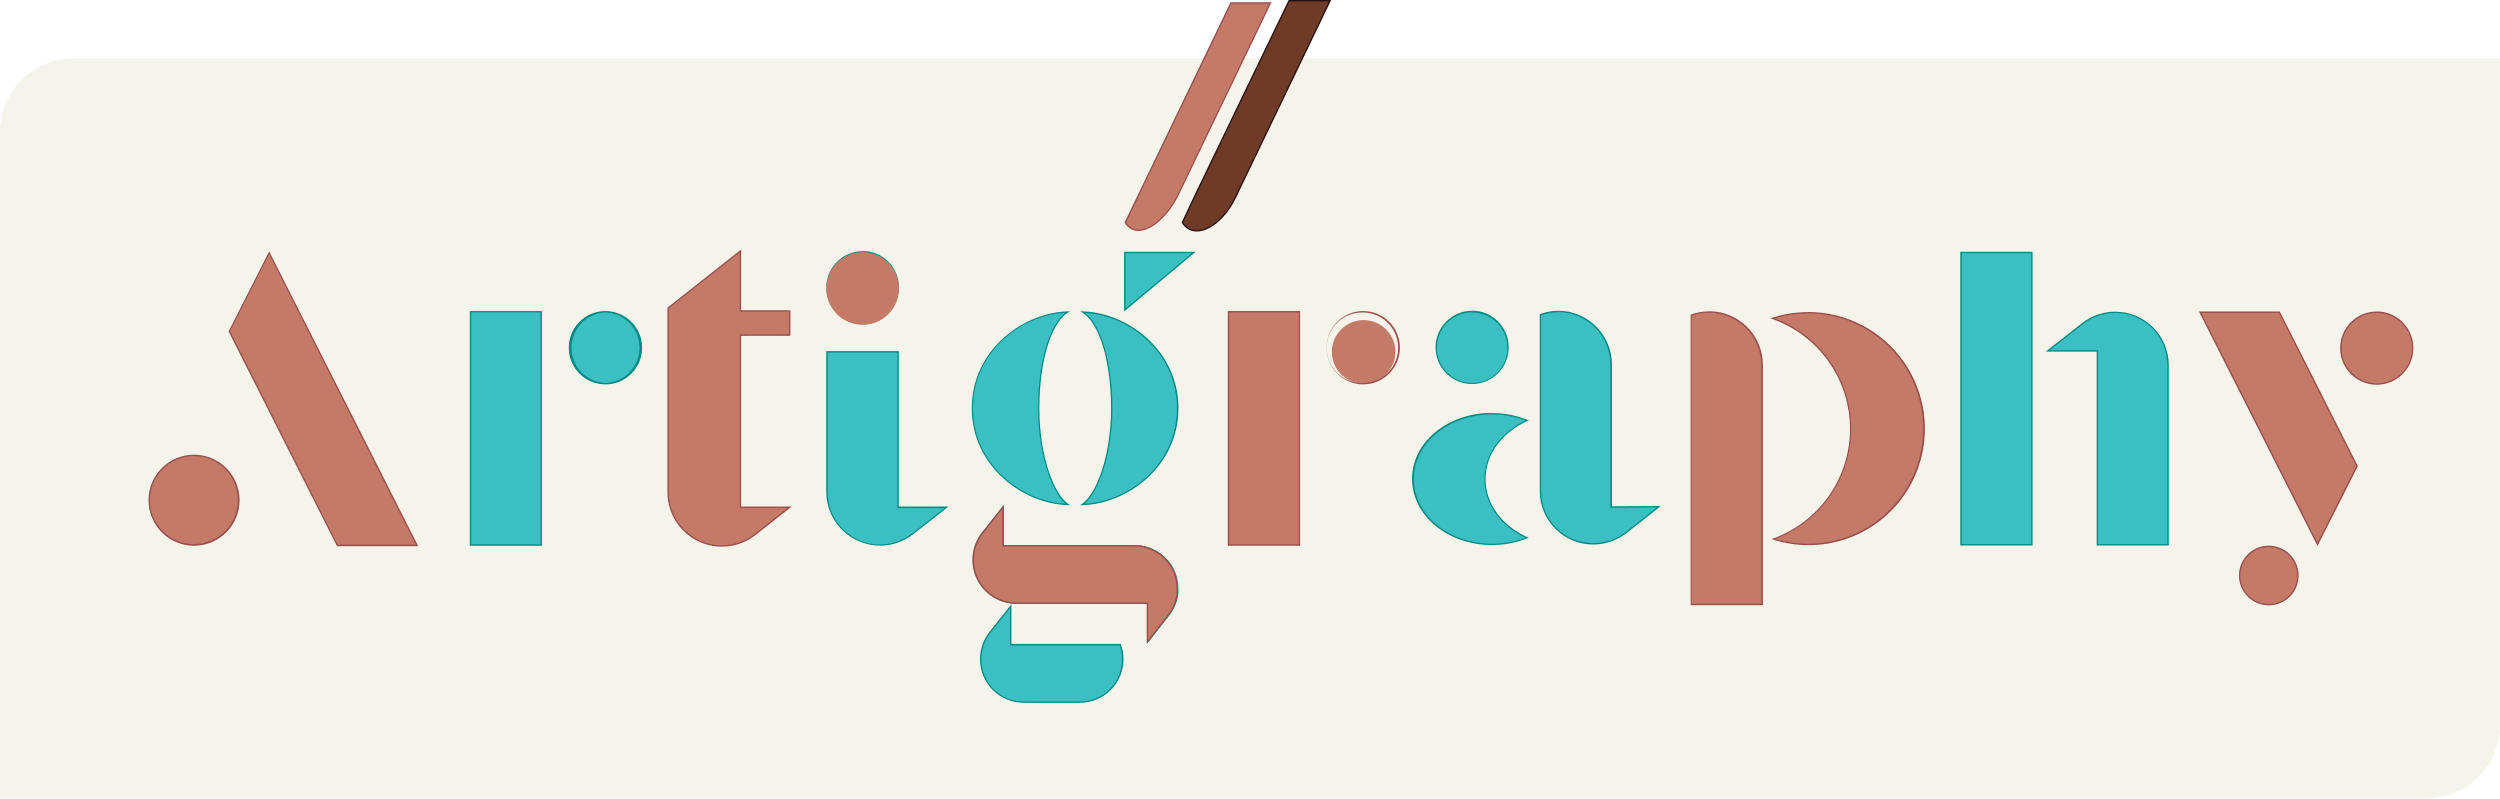
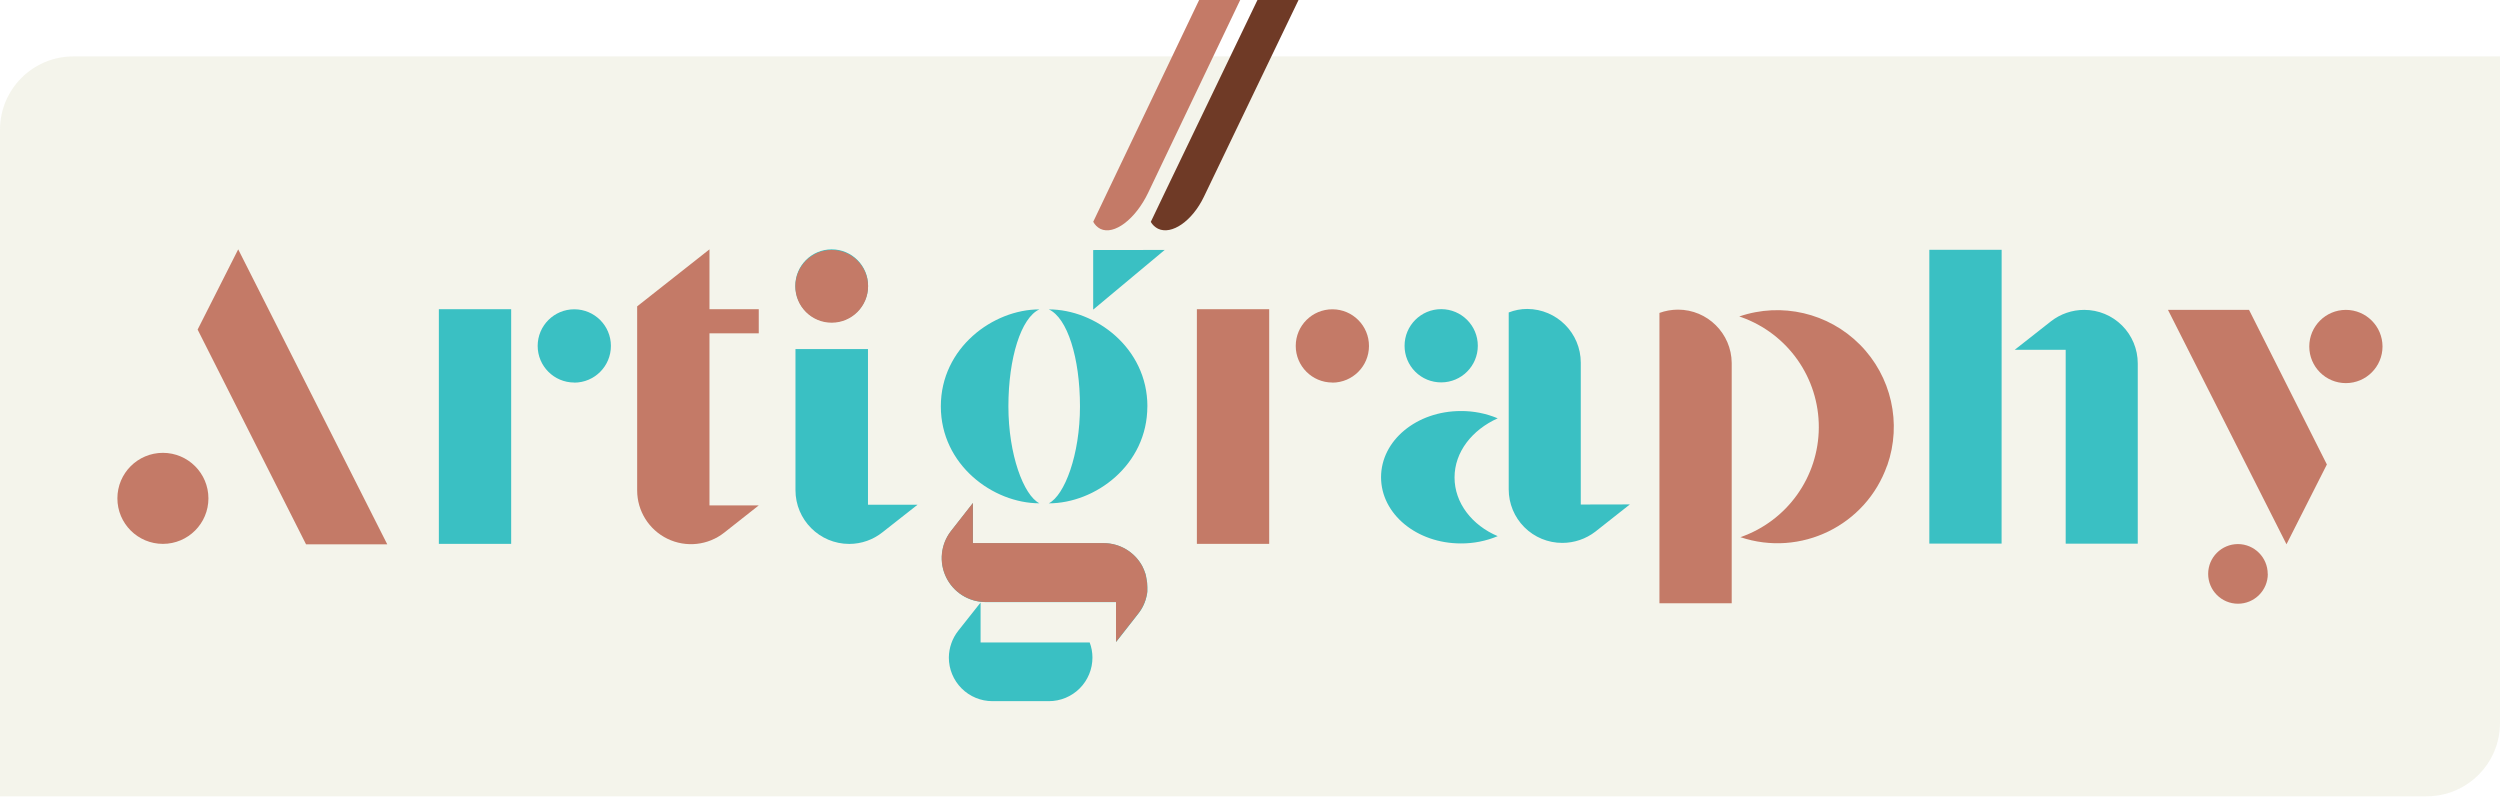
- <svg xmlns="http://www.w3.org/2000/svg" viewBox="0 0 511.33 163.28">
+ <svg xmlns="http://www.w3.org/2000/svg" viewBox="0 0 511.33 162.87">
  <defs>
-     <style>.cls-1{opacity:0.5;}.cls-2{fill:#e9e9d7;}.cls-3{fill:none;stroke:#c37a66;stroke-width:1.42px;}.cls-3,.cls-8,.cls-9{stroke-miterlimit:10;}.cls-4,.cls-8{fill:#c47a67;}.cls-5{fill:#994d4d;}.cls-6{fill:#3ac0c3;}.cls-7{fill:#038982;}.cls-8{stroke:#994d4d;}.cls-8,.cls-9{stroke-width:0.28px;}.cls-9{fill:#6f3a26;stroke:#281010;}</style>
+     <style>.cls-1{opacity:0.5;}.cls-2{fill:#e9e9d7;}.cls-3{fill:none;stroke:#c37a66;stroke-miterlimit:10;stroke-width:1.42px;}.cls-4{fill:#c47a67;}.cls-5{fill:#3ac0c3;}.cls-6{fill:#6f3a26;}</style>
  </defs>
  <g id="Layer_2" data-name="Layer 2">
-     <g id="Layer_2-2" data-name="Layer 2">
-       <g class="cls-1">
-         <path class="cls-2" d="M496.33,163.28H0V26.95a15,15,0,0,1,15-15H511.33V148.28A15,15,0,0,1,496.33,163.28Z" />
+     <g id="Layer_1-2" data-name="Layer 1">
+       <g id="Layer_2-2" data-name="Layer 2">
+         <g id="Layer_2-2-2" data-name="Layer 2-2">
+           <g class="cls-1">
+             <path class="cls-2" d="M496.33,162.87H0V26.54a15,15,0,0,1,15-15H511.33V147.87a15,15,0,0,1-15,15Z" />
+           </g>
+         </g>
+         <path class="cls-3" d="M255.65,147.8" />
+         <path class="cls-4" d="M255.65,93.16" />
+         <path class="cls-3" d="M255.65,149.15" />
+         <path class="cls-3" d="M255.65,149.15" />
+         <path class="cls-4" d="M42.63,101.93a9.31,9.31,0,1,1-9.31-9.31A9.32,9.32,0,0,1,42.63,101.93Zm36.58,9.41H62.6L40.42,67.41,48.72,51Z" />
+         <path class="cls-5" d="M89.76,63.24h14.79v48H89.76Zm27.7,15a7.49,7.49,0,1,1,7.49-7.49A7.5,7.5,0,0,1,117.46,78.26Z" />
+         <path class="cls-4" d="M145.11,68.18v35.19h10.08l-7.06,5.57a11,11,0,0,1-17.81-8.64V62.66L145.11,51V63.24h10.08v4.94Z" />
+         <path class="cls-5" d="M162.67,58.44a7.44,7.44,0,1,1,7.44,7.44A7.42,7.42,0,0,1,162.67,58.44Zm25,44.79-7.15,5.62a10.92,10.92,0,0,1-6.82,2.4,11,11,0,0,1-11-11V71.4h14.83v31.83Z" />
+         <path class="cls-5" d="M192.43,83.11c0-12,10.71-19.83,20.16-19.83-3.74,1.68-6.34,9.94-6.34,19.83s3.12,18.19,6.34,19.83C203.14,102.94,192.43,95.11,192.43,83.11Zm42.05,35.19a7.2,7.2,0,0,1,.19,1.78v.77a.18.18,0,0,0,0,.14,3.74,3.74,0,0,1-.1.67v0a8.69,8.69,0,0,1-1.78,3.89l-4.51,5.76v-8.16H201.5a9,9,0,0,1-7-14.5l4.51-5.76v8.21h26.74a9,9,0,0,1,7.87,4.66,9.75,9.75,0,0,1,.67,1.63A5.6,5.6,0,0,1,234.48,118.3Zm-11.62,13.06a8.75,8.75,0,0,1,.58,3.12,8.91,8.91,0,0,1-8.93,8.93H203a8.91,8.91,0,0,1-8.93-8.93A9,9,0,0,1,196,129l4.56-5.76v8.16h22.32Zm11.81-48.24c0,12-10.66,19.83-20.16,19.83,3.22-1.63,6.38-9.89,6.38-19.83S218.31,65,214.51,63.28C224,63.28,234.68,71.11,234.68,83.11Zm3.55-32L223.59,63.33V51.14Z" />
+         <path class="cls-4" d="M244.8,63.24h14.79v48H244.8Zm27.7,15A7.49,7.49,0,1,1,280,70.77,7.5,7.5,0,0,1,272.5,78.26Z" />
+         <path class="cls-5" d="M297.5,97.66c0,5.23,3.6,9.79,8.83,12a19.19,19.19,0,0,1-7.54,1.49c-9,0-16.32-6-16.32-13.54s7.3-13.54,16.32-13.54a19.19,19.19,0,0,1,7.54,1.49C301.11,87.91,297.5,92.42,297.5,97.66ZM287.28,70.72a7.49,7.49,0,1,1,7.49,7.49A7.46,7.46,0,0,1,287.28,70.72Zm46.08,32.45-7.06,5.57a11.09,11.09,0,0,1-6.77,2.3,10.94,10.94,0,0,1-10.95-10.95V63.91a10.24,10.24,0,0,1,3.79-.72,11,11,0,0,1,10.95,11v29Z" />
+         <path class="cls-4" d="M354.19,74.23v49.16H339.41V64a11.26,11.26,0,0,1,3.79-.67A11,11,0,0,1,354.19,74.23Zm31.78,21a23.78,23.78,0,0,1-30,14.64,23.85,23.85,0,0,0,.19-45l-.43-.14A23.87,23.87,0,0,1,386,95.21Z" />
+         <path class="cls-5" d="M409.39,111.19H394.61V51.09h14.79Zm16.9-47.81a10.94,10.94,0,0,1,10.95,10.95v36.87H422.5V71.54H412.08l7.39-5.81A11.07,11.07,0,0,1,426.29,63.38Z" />
+         <path class="cls-4" d="M460,63.38,475.92,95l-8.26,16.32L443.42,63.38Zm3.84,54a6.1,6.1,0,1,1-6.1-6.1A6.11,6.11,0,0,1,463.82,117.38ZM487.3,70.87a7.49,7.49,0,1,1-7.49-7.49A7.5,7.5,0,0,1,487.3,70.87Z" />
+         <path class="cls-4" d="M162.67,58.58A7.44,7.44,0,1,1,170.11,66,7.42,7.42,0,0,1,162.67,58.58Z" />
+         <path class="cls-6" d="M238.24,39.39l-2.87,6a3.62,3.62,0,0,0,1.48,1.39c2.79,1.34,7-1.57,9.38-6.52L265.59,0h-8.4Z" />
+         <path class="cls-4" d="M226.73,38.8l-3.13,6.56a3.42,3.42,0,0,0,1.46,1.45c2.79,1.35,7.17-1.95,9.77-7.38L253.66,0h-8.4Z" />
+         <path class="cls-4" d="M234.46,118.28a7.2,7.2,0,0,1,.19,1.78v.77a.18.18,0,0,0,0,.14,3.74,3.74,0,0,1-.1.67v0a8.69,8.69,0,0,1-1.78,3.89l-4.51,5.76v-8.16H201.48a9,9,0,0,1-7-14.5l4.51-5.76v8.21h26.74a9,9,0,0,1,7.87,4.66,9.75,9.75,0,0,1,.67,1.63A5.6,5.6,0,0,1,234.46,118.28Z" />
      </g>
-     </g>
-     <g id="Layer_1-2" data-name="Layer 1">
-       <path class="cls-3" d="M48.23,152.42" />
-       <path class="cls-4" d="M81.72,93.5" />
-       <path class="cls-3" d="M48.23,153.78" />
-       <path class="cls-3" d="M112.83,153.78" />
-       <path class="cls-4" d="M69,111.57,46.91,67.78l8.14-16.06,30.26,59.84Zm-29.37-.1a9.17,9.17,0,1,1,9.17-9.17A9.18,9.18,0,0,1,39.65,111.47Z" />
-       <path class="cls-5" d="M55.05,52l30,59.39h-16l-22-43.65,8-15.74M39.65,93.28h0a9,9,0,1,1-9,9,9.05,9.05,0,0,1,9-9m15.4-41.86-8.3,16.37,22.18,43.93H85.54L55.05,51.41ZM39.65,93A9.31,9.31,0,1,0,49,102.3,9.31,9.31,0,0,0,39.65,93Z" />
-       <path class="cls-6" d="M96.23,111.47V63.75h14.46v47.72Zm27.62-33a7.36,7.36,0,1,1,7.28-7.36,7.39,7.39,0,0,1-7.28,7.36Z" />
-       <path class="cls-7" d="M110.55,63.9v47.43H96.38V63.9h14.17m13.24,0a7.22,7.22,0,0,1,.11,14.43l0,0h-.07a7.21,7.21,0,0,1,0-14.41m-13-.3H96.09v48h14.74v-48Zm13,0a7.49,7.49,0,1,0,0,15l0,0a7.5,7.5,0,0,0,0-15Z" />
-       <path class="cls-8" d="M151.44,68.55v35.19h10.08l-7.06,5.57a11,11,0,0,1-17.81-8.64V63l14.79-11.67V63.6h10.08v4.94Z" />
-       <path class="cls-6" d="M180,111.47a10.87,10.87,0,0,1-10.86-10.86V72h14.54v31.83l9.9,0-6.84,5.36a10.82,10.82,0,0,1-6.73,2.37Zm-3.59-45.36a7.3,7.3,0,1,1,7.32-7.3,7.29,7.29,0,0,1-7.32,7.3Z" />
-       <path class="cls-7" d="M176.44,51.66a7.16,7.16,0,1,1-7.16,7.16,7.16,7.16,0,0,1,7.16-7.16m7.11,20.44v31.83h.28l9.34,0-6.52,5.1a10.69,10.69,0,0,1-17.36-8.38V72.1h14.25m-7.11-20.72A7.44,7.44,0,0,0,169,58.81v0a7.42,7.42,0,0,0,7.42,7.4h0a7.44,7.44,0,0,0,0-14.88Zm7.39,20.44H169v28.8a11,11,0,0,0,17.82,8.6L194,103.6l-10.17,0V71.81Z" />
-       <path class="cls-6" d="M209.35,143.64a8.78,8.78,0,0,1-8.77-8.75,8.93,8.93,0,0,1,1.84-5.47l4.31-5.44v7.89h22.38a8.58,8.58,0,0,1,.54,3,8.78,8.78,0,0,1-8.75,8.79Zm25.42-20.26H207.83a8.86,8.86,0,0,1-8.73-9,8.92,8.92,0,0,1,1.85-5.29l4.26-5.44v8h26.88a8.86,8.86,0,0,1,7.75,4.59,9.64,9.64,0,0,1,.66,1.6,5.47,5.47,0,0,1,.21.86,7.1,7.1,0,0,1,.19,1.76v.77a.24.24,0,0,0,0,.2c0,.15-.06.37-.11.58a8.59,8.59,0,0,1-1.75,3.83l-4.26,5.44Zm-13.4-20.2c3-2.09,6-9.88,6-19.68,0-9.59-2.41-17.5-5.93-19.68,9.5.31,19.43,8.14,19.43,19.68S230.89,102.91,221.37,103.18Zm-3,0c-9.52-.3-19.5-8.14-19.5-19.68s9.94-19.37,19.44-19.68c-3.5,2.19-5.9,10.1-5.9,19.68C212.44,93.3,215.45,101.09,218.41,103.18Zm11.66-51.54h14.11L230.06,63.4Z" />
-       <path class="cls-7" d="M243.78,51.79,230.21,63.1V51.79h13.57M221.92,64c9.27.55,18.81,8.25,18.81,19.52s-9.61,19-18.92,19.52c2.88-2.46,5.71-10.06,5.71-19.52,0-9.26-2.26-17-5.59-19.52m-4.06,0c-3.32,2.56-5.56,10.26-5.56,19.51,0,8.52,2.47,16.83,5.66,19.52C208.65,102.5,199,94.78,199,83.5s9.53-19,18.81-19.51m-12.8,40.1v7.7h27a8.72,8.72,0,0,1,7.62,4.51,9.51,9.51,0,0,1,.65,1.59,5.49,5.49,0,0,1,.2.86,6.93,6.93,0,0,1,.18,1.72v.73a.47.47,0,0,0,0,.22,3.58,3.58,0,0,1-.09.59,8.44,8.44,0,0,1-1.72,3.77l-4,5.11v-7.62H207.84a8.72,8.72,0,0,1-6.78-14l4-5.11m1.53,20.3V132H229a8.43,8.43,0,0,1,.49,2.84,8.63,8.63,0,0,1-8.65,8.65H209.35a8.65,8.65,0,0,1-8.63-8.65,8.76,8.76,0,0,1,1.81-5.34l4.05-5.12m38-72.88H229.92V63.7l14.64-12.2ZM220.87,63.67h0c3.79,1.68,6.38,9.89,6.38,19.83s-3.16,18.2-6.38,19.83c9.5,0,20.16-7.83,20.16-19.83s-10.65-19.83-20.14-19.83Zm-1.95,0c-9.45,0-20.16,7.83-20.16,19.83s10.71,19.81,20.16,19.83c-3.22-1.64-6.34-9.94-6.34-19.83s2.6-18.15,6.34-19.83Zm-13.58,39.59L200.83,109a9,9,0,0,0,7,14.5h26.8v8.16l4.51-5.76a8.69,8.69,0,0,0,1.78-3.89,3.74,3.74,0,0,0,.1-.67.18.18,0,0,1,0-.14v-.77a7.2,7.2,0,0,0-.19-1.78,5.6,5.6,0,0,0-.21-.88,9.75,9.75,0,0,0-.67-1.63,9,9,0,0,0-7.87-4.66H205.34v-8.24Zm1.53,20.31-4.56,5.76a9,9,0,0,0-1.87,5.52s0,0,0,0a8.91,8.91,0,0,0,8.91,8.89H220.9a8.91,8.91,0,0,0,8.89-8.93,8.75,8.75,0,0,0-.58-3.12H206.87v-8.16Z" />
-       <path class="cls-4" d="M251.27,111.47V63.75h14.51v47.72Zm27.7-33h-.14a6.5,6.5,0,1,1,.14,0Z" />
-       <path class="cls-5" d="M278.83,63.63v.28a7.22,7.22,0,0,1,.28,14.43h-.28a7.21,7.21,0,1,1,0-14.41v-.28m-13.19.26v47.43H251.42V63.9h14.22m.28-.28H251.13v48h14.79v-48Zm12.91,0a7.49,7.49,0,0,0,0,15v0a7.5,7.5,0,0,0,7.49-7.51h0a7.49,7.49,0,0,0-7.49-7.49Z" />
-       <path class="cls-6" d="M305.12,111.38c-8.92,0-16.18-6-16.18-13.4s7.26-13.34,16.19-13.34h.12A18.94,18.94,0,0,1,312.31,86c-5.33,2.44-8.62,7-8.62,12s3.29,9.63,8.61,12a18.93,18.93,0,0,1-7,1.35Zm20.74-.15a10.83,10.83,0,0,1-10.8-10.73V64.38a10.05,10.05,0,0,1,3.63-.68,10.88,10.88,0,0,1,10.82,10.86V103.7l9.76-.06L332.55,109a11,11,0,0,1-6.67,2.27ZM301.07,78.45a7.35,7.35,0,1,1,7.38-7.35,7.33,7.33,0,0,1-7.38,7.35Z" />
-       <path class="cls-7" d="M318.7,63.56l0,.28a10.74,10.74,0,0,1,10.67,10.72v29.29h.29l9.21-.06-6.41,5.06a10.87,10.87,0,0,1-6.6,2.24,10.68,10.68,0,0,1-10.66-10.59v-36a9.91,9.91,0,0,1,3.49-.63v-.28m-17.59.05v.28a7.21,7.21,0,1,1-7.21,7.27V71.1a7.21,7.21,0,0,1,7.21-7.21v-.28m4.16,21.17A18.8,18.8,0,0,1,312,86c-5.2,2.5-8.4,7.05-8.4,12s3.19,9.56,8.38,12a18.8,18.8,0,0,1-6.69,1.22h-.13c-8.84,0-16-5.95-16-13.26s7.2-13.2,16-13.2h.12M318.7,63.56a10.24,10.24,0,0,0-3.77.72V100.5a10.94,10.94,0,0,0,10.94,10.87h0a11.09,11.09,0,0,0,6.76-2.3l7.06-5.57-10,.06v-29a11,11,0,0,0-11-11Zm-17.59,0a7.49,7.49,0,0,0-7.49,7.49s0,0,0,.06a7.46,7.46,0,0,0,7.46,7.43h0a7.49,7.49,0,1,0,0-15Zm4.16,20.89h-.13c-9,0-16.33,5.94-16.33,13.48s7.32,13.54,16.32,13.54h.13a19.19,19.19,0,0,0,7.41-1.49c-5.23-2.21-8.83-6.77-8.83-12s3.6-9.75,8.84-12a19.19,19.19,0,0,0-7.41-1.49Z" />
-       <path class="cls-4" d="M345.89,123.62V64.43a11.08,11.08,0,0,1,3.65-.63,10.89,10.89,0,0,1,10.85,10.8v49Zm24-12.28a23.58,23.58,0,0,1-7.13-1.11,24,24,0,0,0-.2-45.13h0a23.73,23.73,0,0,1,29.81,30l-.15.42A23.67,23.67,0,0,1,369.88,111.34Z" />
-       <path class="cls-5" d="M349.53,63.95A10.74,10.74,0,0,1,360.24,74.6v48.88H346V64.53a10.94,10.94,0,0,1,3.51-.59m20.26.15a23.59,23.59,0,0,1,22.46,30.79l-.22.63a23.47,23.47,0,0,1-28.86,14.71A24.13,24.13,0,0,0,363,65.11a23.5,23.5,0,0,1,6.84-1m-20.26-.43a11.26,11.26,0,0,0-3.79.67v59.43h14.78V74.6a11,11,0,0,0-11-10.94Zm20.26.15a23.84,23.84,0,0,0-7.73,1.29l.43.14a23.85,23.85,0,0,1-.19,45,23.76,23.76,0,0,0,30-14.64v0A23.88,23.88,0,0,0,369.8,63.81Z" />
-       <path class="cls-6" d="M429,111.43V71.77H418.82l7.1-5.56a11,11,0,0,1,6.7-2.32,10.82,10.82,0,0,1,10.81,10.79v36.75Zm-27.89,0V51.64h14.51v59.78Z" />
-       <path class="cls-7" d="M415.45,51.79v59.49H401.23V51.79h14.22M432.63,64A10.67,10.67,0,0,1,443.29,74.7v36.59H429.12V71.63h-9.88l6.77-5.3A10.84,10.84,0,0,1,432.62,64h0M415.73,51.5H400.94v60.06h14.78V51.5Zm16.9,12.25h0a11.07,11.07,0,0,0-6.79,2.35l-7.42,5.81h10.42v39.66h14.74V74.68a10.94,10.94,0,0,0-10.94-10.93Z" />
-       <path class="cls-4" d="M464.05,123.71a6,6,0,1,1,6-6A6,6,0,0,1,464.05,123.71ZM450,63.89h16.24l15.87,31.45-8.1,16Zm36.15,14.69A7.35,7.35,0,1,1,493.49,71v.22A7.36,7.36,0,0,1,486.13,78.58Z" />
-       <path class="cls-5" d="M486.13,64a7.23,7.23,0,0,1,7.21,6.83v.37A7.21,7.21,0,1,1,486.13,64m-20,0,15.8,31.31L474,111,450.21,64h15.92m-2.09,47.9h0a5.82,5.82,0,1,1-5.82,5.82,5.84,5.84,0,0,1,5.82-5.82m22.08-48.19h0a7.49,7.49,0,1,0,7.49,7.49h0a7.5,7.5,0,0,0-7.5-7.5Zm-19.82,0H449.75L474,111.66l8.26-16.32L466.31,63.75Zm-2.26,47.9a6.1,6.1,0,1,0,6.1,6.11,6.1,6.1,0,0,0-6.1-6.11Zm6.1,6.1h0Z" />
-       <path class="cls-4" d="M169,59a7.44,7.44,0,1,1,7.44,7.44A7.44,7.44,0,0,1,169,59S169,59,169,59Z" />
-       <path class="cls-9" d="M244.66,39.5l-2.83,6a3.62,3.62,0,0,0,1.48,1.39c2.79,1.34,7-1.57,9.38-6.52L272.05.14h-8.4Z" />
-       <path class="cls-4" d="M232.84,47.1a3,3,0,0,1-1.3-.29,3.24,3.24,0,0,1-1.36-1.32l3.1-6.48L251.76.6h8.09L241.12,39.55C239,44,235.57,47.1,232.84,47.1Z" />
-       <path class="cls-5" d="M259.62.75,241,39.49c-2.12,4.4-5.47,7.47-8.15,7.47a2.84,2.84,0,0,1-1.24-.27,3.11,3.11,0,0,1-1.27-1.2l3.07-6.42L251.85.75h7.77m.45-.28h-8.4L233.14,39,230,45.5a3.41,3.41,0,0,0,1.46,1.44,3.12,3.12,0,0,0,1.37.3c2.71,0,6.2-3,8.4-7.63L260.07.46Z" />
-       <path class="cls-4" d="M234.68,123.36H207.76a8.86,8.86,0,0,1-8.73-9,8.91,8.91,0,0,1,1.85-5.29l4.26-5.44v8H232a8.86,8.86,0,0,1,7.75,4.59,9.65,9.65,0,0,1,.66,1.6,5.63,5.63,0,0,1,.19.84,7.16,7.16,0,0,1,.19,1.76v.77a.24.24,0,0,0,0,.2c0,.15-.06.37-.11.58a8.59,8.59,0,0,1-1.75,3.83l-4.26,5.44Z" />
-       <path class="cls-5" d="M205,104.06v7.72h27a8.72,8.72,0,0,1,7.62,4.51,9.49,9.49,0,0,1,.65,1.58,5.56,5.56,0,0,1,.19.84,6.93,6.93,0,0,1,.18,1.72v.73a.47.47,0,0,0,0,.22,3.58,3.58,0,0,1-.09.59,8.44,8.44,0,0,1-1.72,3.77l-4,5.11v-7.62H207.77a8.72,8.72,0,0,1-6.78-14l4-5.11m.28-.82L200.76,109a9,9,0,0,0,7,14.5h26.78v8.16l4.51-5.76a8.69,8.69,0,0,0,1.78-3.89,3.74,3.74,0,0,0,.1-.67.18.18,0,0,1,0-.14v-.77a7.2,7.2,0,0,0-.19-1.78,5.6,5.6,0,0,0-.19-.86,9.75,9.75,0,0,0-.67-1.63A9,9,0,0,0,232,111.5H205.27v-8.26Z" />
    </g>
  </g>
</svg>
